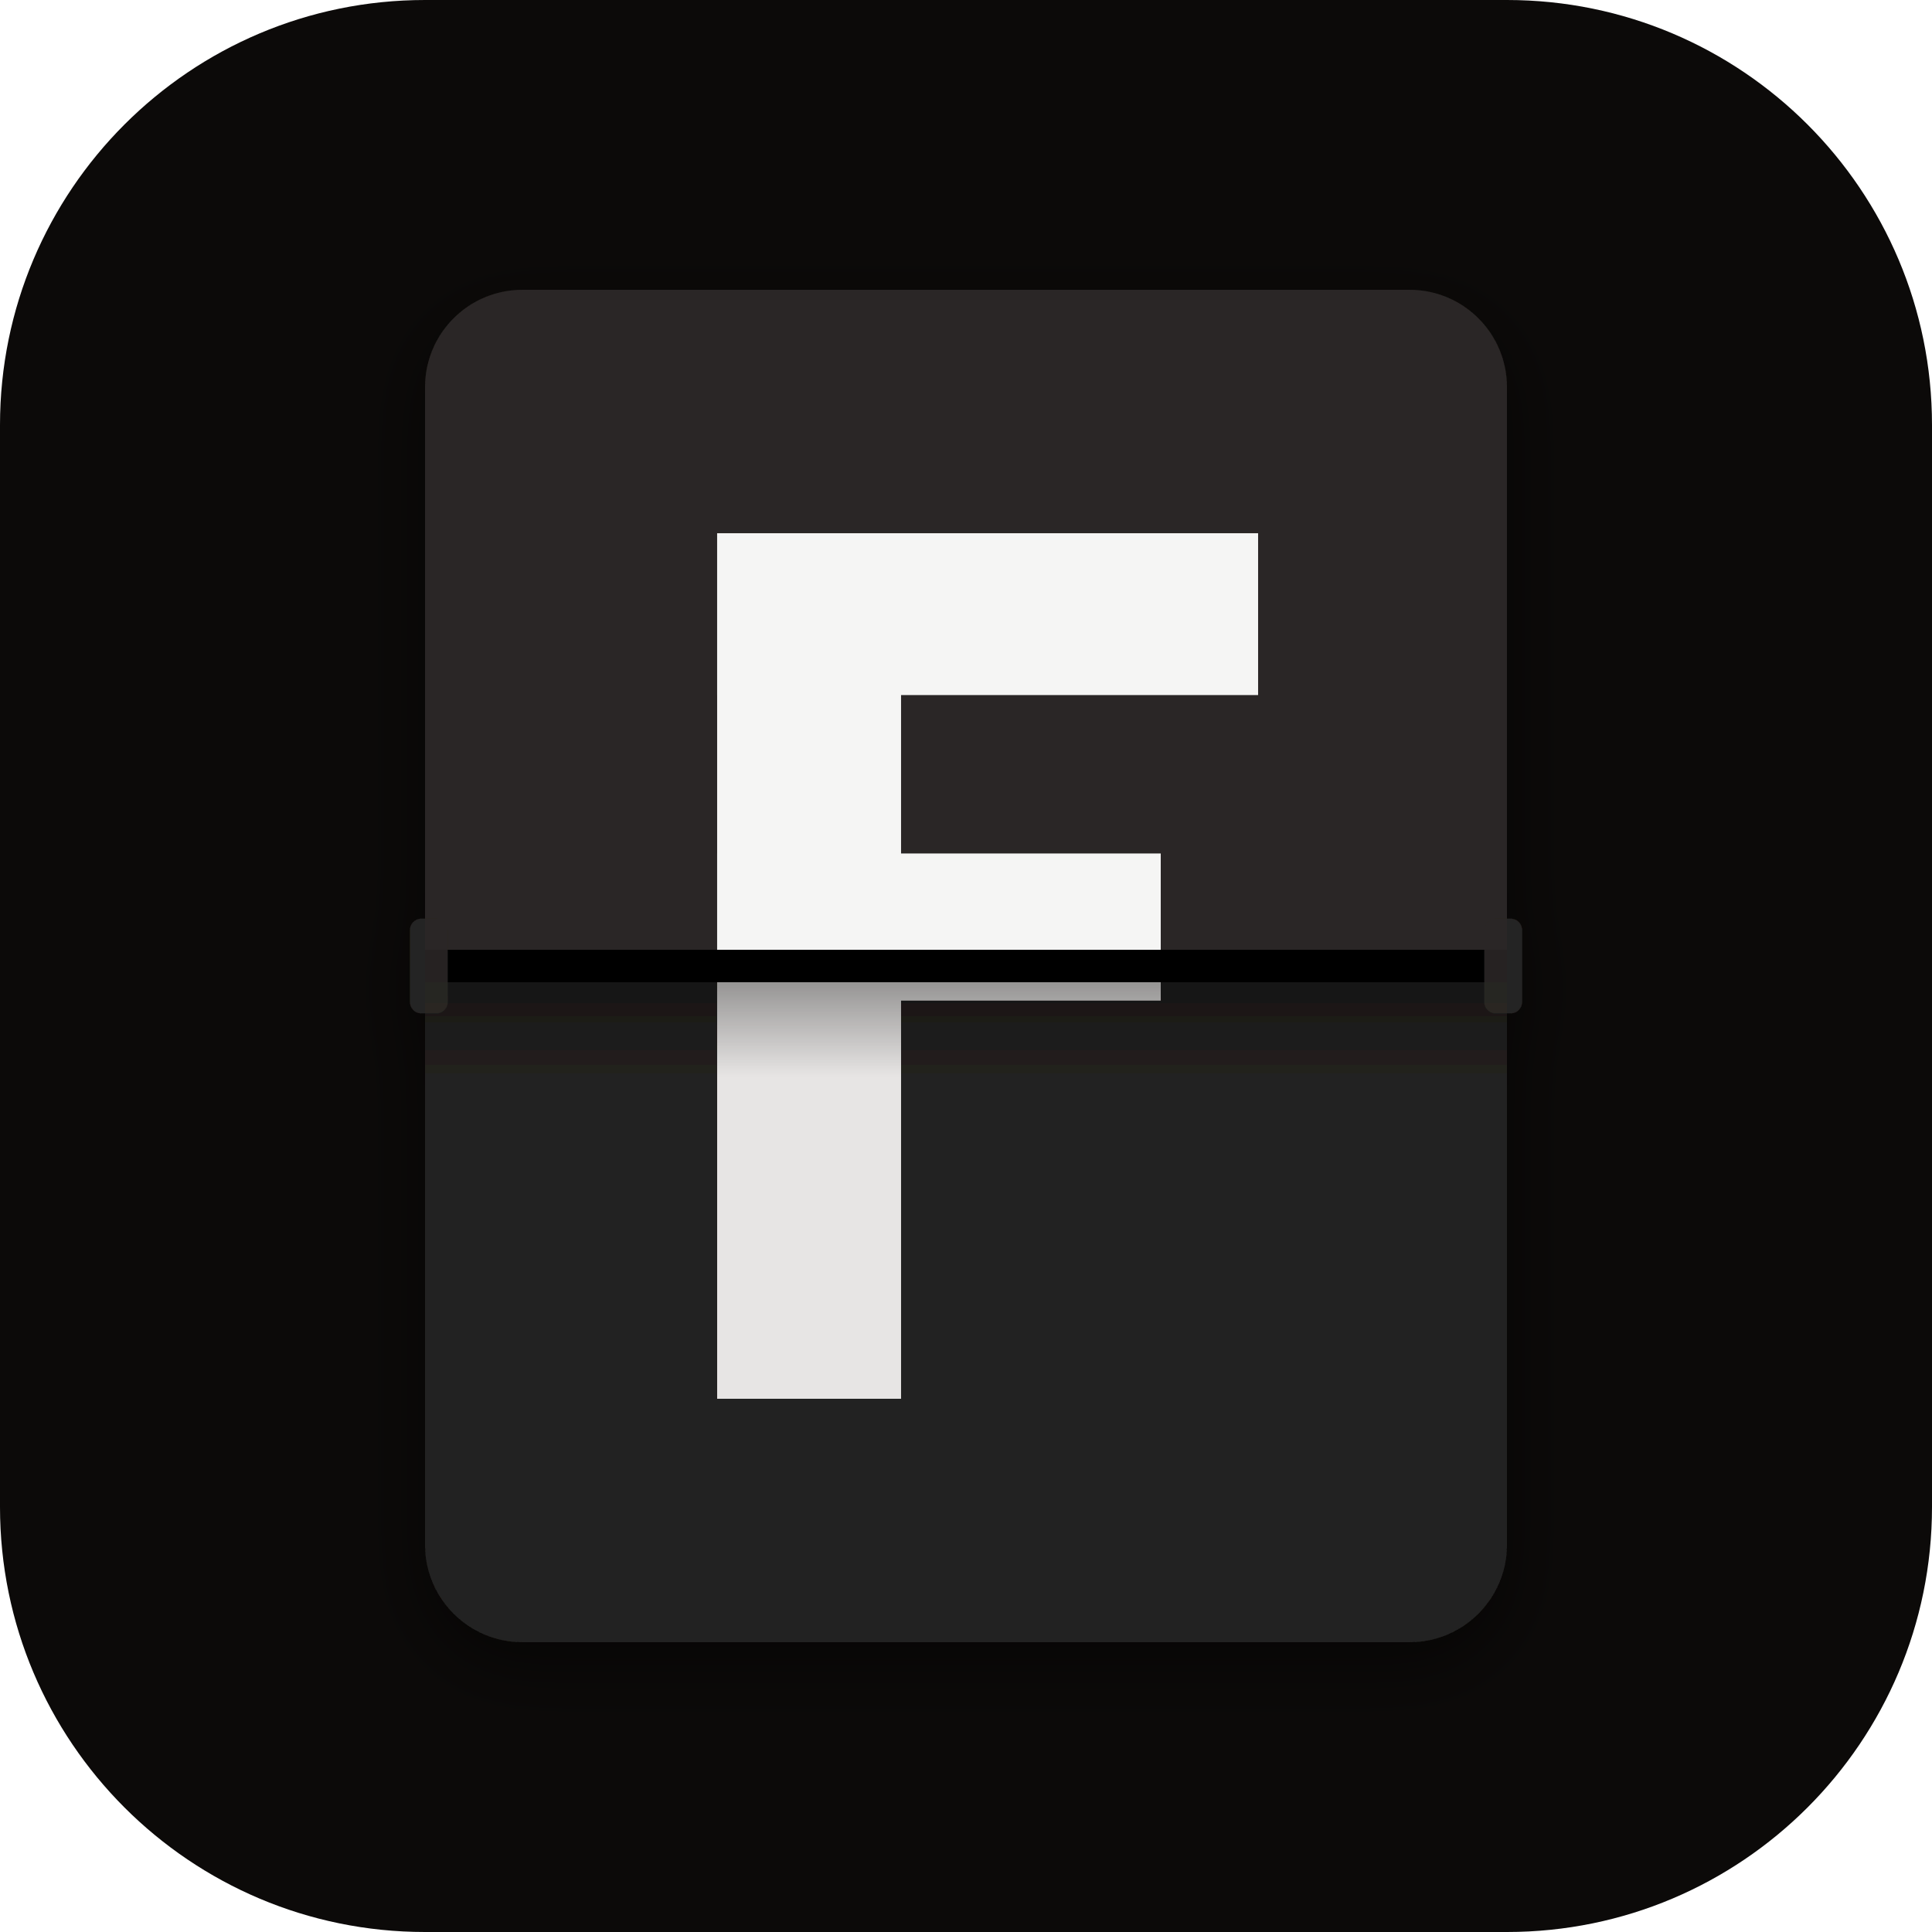
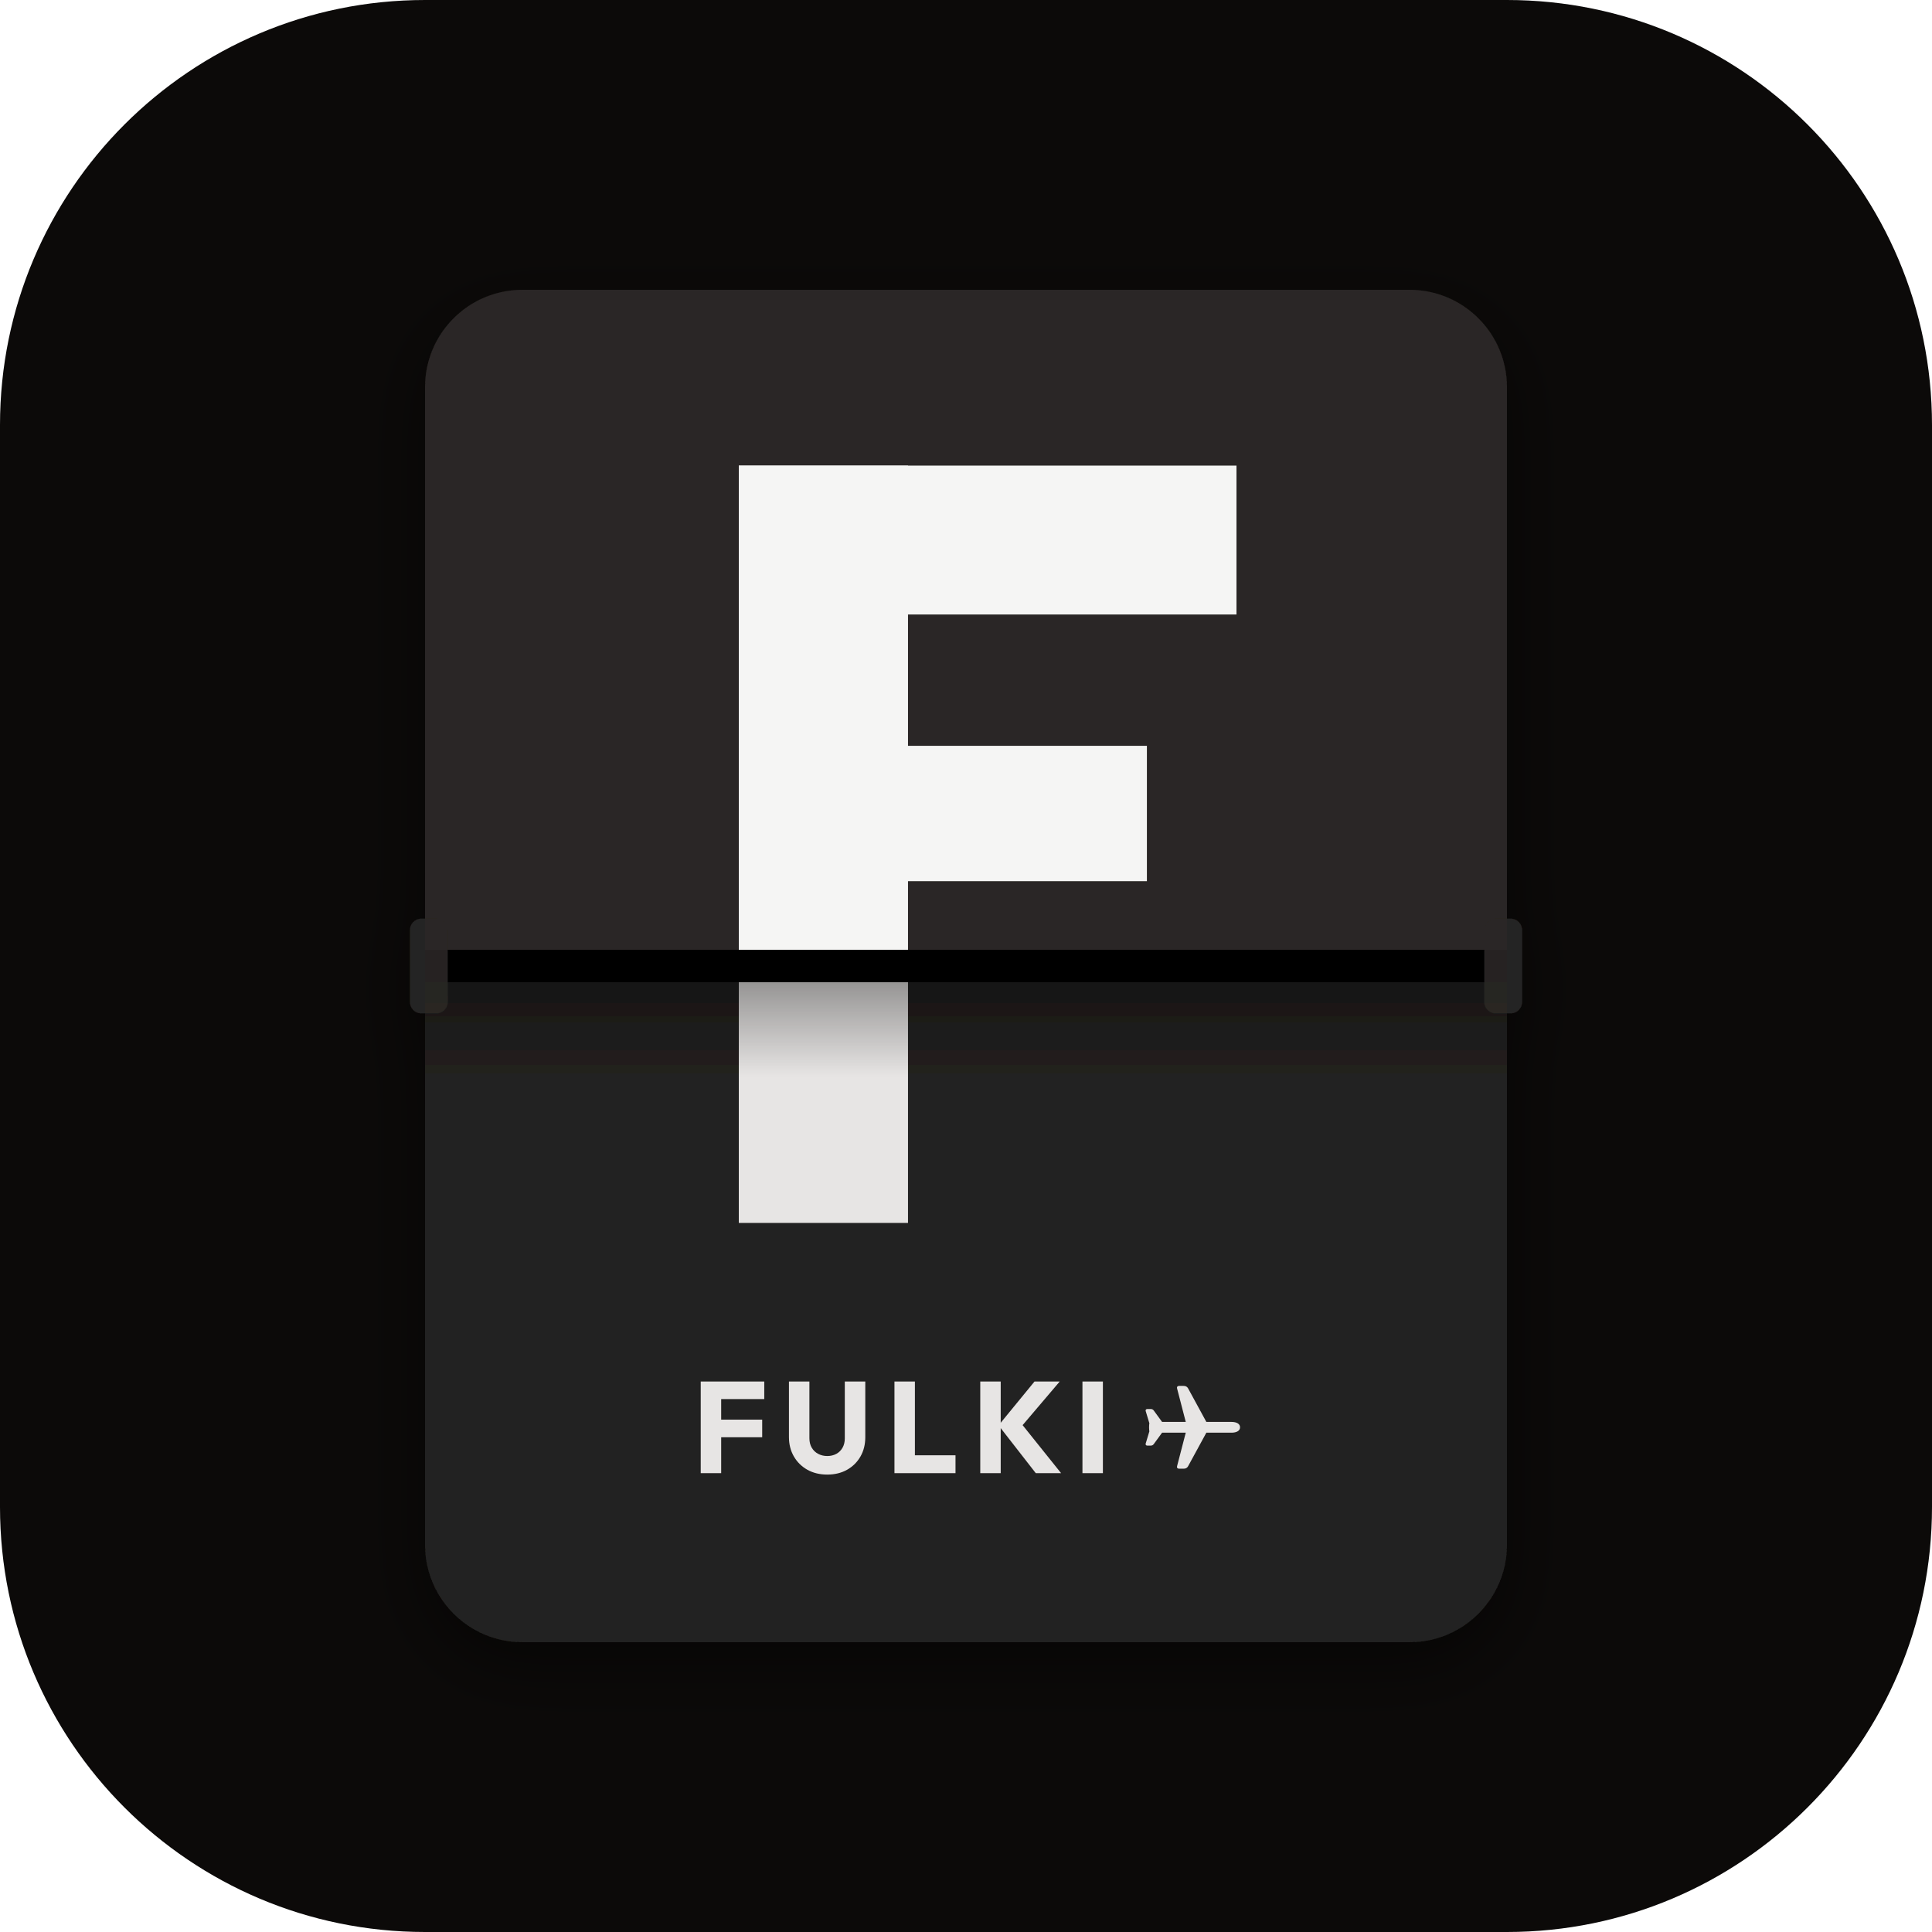
<svg xmlns="http://www.w3.org/2000/svg" viewBox="0 0 512 512" width="512" height="512" role="img" aria-label="Fulki Travel &amp; Tours">
  <defs>
    <clipPath id="tileablack">
      <rect width="512" height="512" rx="112.64" />
    </clipPath>
    <clipPath id="fcablackt">
      <rect x="112.64" y="76.80" width="286.72" height="174.90" />
    </clipPath>
    <clipPath id="fcablackb">
      <rect x="112.64" y="260.30" width="286.72" height="174.90" />
    </clipPath>
    <linearGradient id="fcablacks" x1="0" y1="0" x2="0" y2="1">
      <stop offset="0" stop-color="#000" stop-opacity="0.35" />
      <stop offset="1" stop-color="#000" stop-opacity="0" />
    </linearGradient>
    <filter id="shablack" x="-20%" y="-20%" width="140%" height="140%">
      <feDropShadow dx="0" dy="6.14" stdDeviation="9.22" flood-color="#000" flood-opacity="0.5" />
    </filter>
  </defs>
  <g clip-path="url(#tileablack)">
    <rect width="512" height="512" fill="#0C0A09" />
    <g filter="url(#shablack)">
      <g clip-path="url(#fcablackt)">
        <rect x="112.64" y="76.80" width="286.72" height="358.40" rx="25.80" fill="#2A2725" />
        <g fill="#F5F5F4">
-           <rect x="190.05" y="141.31" width="48.74" height="229.38" />
-           <rect x="190.05" y="141.31" width="143.36" height="42.89" />
-           <rect x="190.05" y="226.18" width="117.56" height="38.99" />
+           <rect x="195.79" y="123.39" width="44.84" height="200.70" />
+           <rect x="195.79" y="123.39" width="131.89" height="39.46" />
+           <rect x="195.79" y="197.65" width="108.15" height="35.87" />
        </g>
      </g>
      <g clip-path="url(#fcablackb)">
        <rect x="112.64" y="76.80" width="286.72" height="358.40" rx="25.80" fill="#232120" />
        <g fill="#E7E5E4">
-           <rect x="190.05" y="141.31" width="48.74" height="229.38" />
-           <rect x="190.05" y="141.31" width="143.36" height="42.89" />
-           <rect x="190.05" y="226.18" width="117.56" height="38.99" />
+           <rect x="195.79" y="123.39" width="44.84" height="200.70" />
+           <rect x="195.79" y="123.39" width="131.89" height="39.46" />
+           <rect x="195.79" y="197.65" width="108.15" height="35.87" />
        </g>
        <rect x="112.64" y="260.30" width="286.72" height="25.09" fill="url(#fcablacks)" />
+         <path fill="#E7E5E4" transform="translate(183.38 390.40)" d="M2.32 0V-24.29H7.74V0ZM6.47 -9.51V-14.18H18.61V-9.51ZM6.47 -19.63V-24.29H19.16V-19.63ZM35.86 0.38Q32.87 0.38 30.58 -0.9Q28.3 -2.18 27 -4.43Q25.7 -6.68 25.7 -9.55V-24.29H31.12V-9.26Q31.12 -7.79 31.75 -6.73Q32.38 -5.67 33.45 -5.11Q34.53 -4.54 35.85 -4.54Q37.21 -4.54 38.25 -5.11Q39.29 -5.67 39.89 -6.72Q40.5 -7.77 40.5 -9.22V-24.29H45.93V-9.51Q45.93 -6.64 44.65 -4.41Q43.37 -2.18 41.11 -0.9Q38.84 0.38 35.86 0.38ZM53.66 0V-24.29H59.08V0ZM57.82 0V-4.73H69.84V0ZM91.11 0 81.25 -12.66 90.78 -24.29H97.46L86.72 -11.66V-13.85L97.82 0ZM76.4 0V-24.29H81.82V0ZM103.48 0V-24.29H108.9V0Z" />
+         <path transform="translate(315.87 378.25) rotate(0) scale(0.2551)" fill="#E7E5E4" d="M50 0C50 -3.6 46.5 -5.6 41 -5.6H15L-4 -40.5C-5 -42.3 -6.6 -43 -8.6 -43H-13.4C-15 -43 -15.9 -41.8 -15.4 -40.3L-6.4 -5.6H-31L-39.6 -17.4C-40.4 -18.5 -41.4 -19 -42.8 -19H-46.4C-47.7 -19 -48.4 -18 -48 -16.8L-44.2 -4.2C-44.6 -2.8 -44.6 2.8 -44.2 4.2L-48 16.8C-48.4 18 -47.7 19 -46.4 19H-42.8C-41.4 19 -40.4 18.5 -39.6 17.4L-31 5.6H-6.4L-15.4 40.3C-15.9 41.8 -15 43 -13.4 43H-8.6C-6.6 43 -5 42.3 -4 40.5L15 5.6H41C46.5 5.6 50 3.6 50 0Z" />
      </g>
      <rect x="112.64" y="251.70" width="286.72" height="8.60" fill="#000" />
      <rect x="108.63" y="243.46" width="10.04" height="25.09" rx="3.01" fill="#2A2725" opacity="0.9" />
      <rect x="393.34" y="243.46" width="10.04" height="25.09" rx="3.01" fill="#2A2725" opacity="0.9" />
    </g>
  </g>
</svg>
